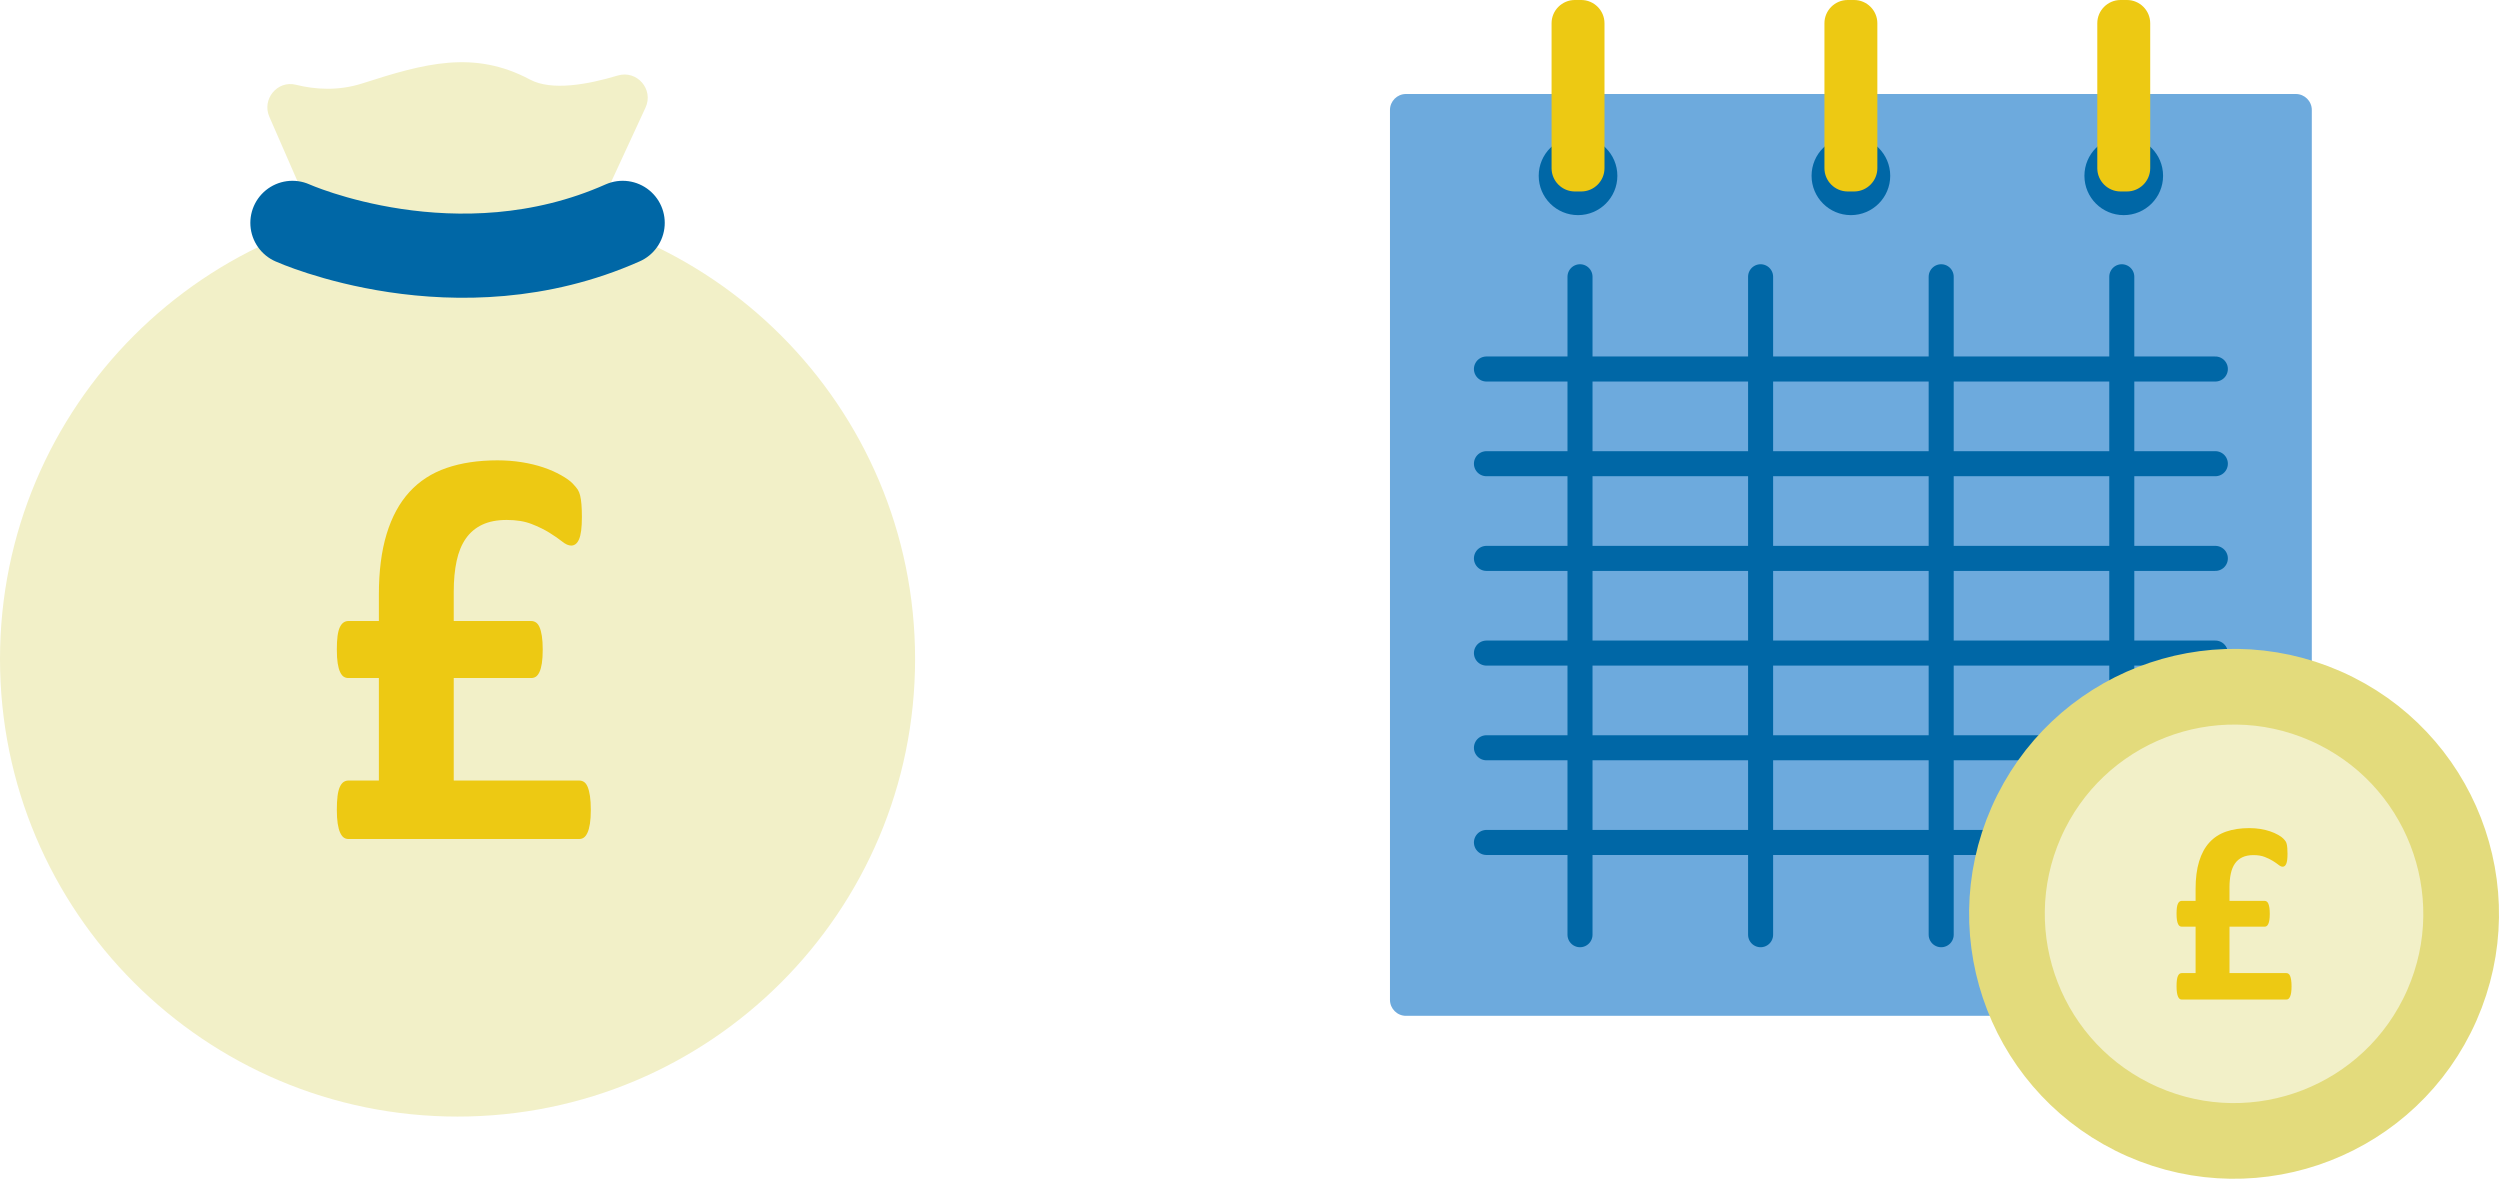
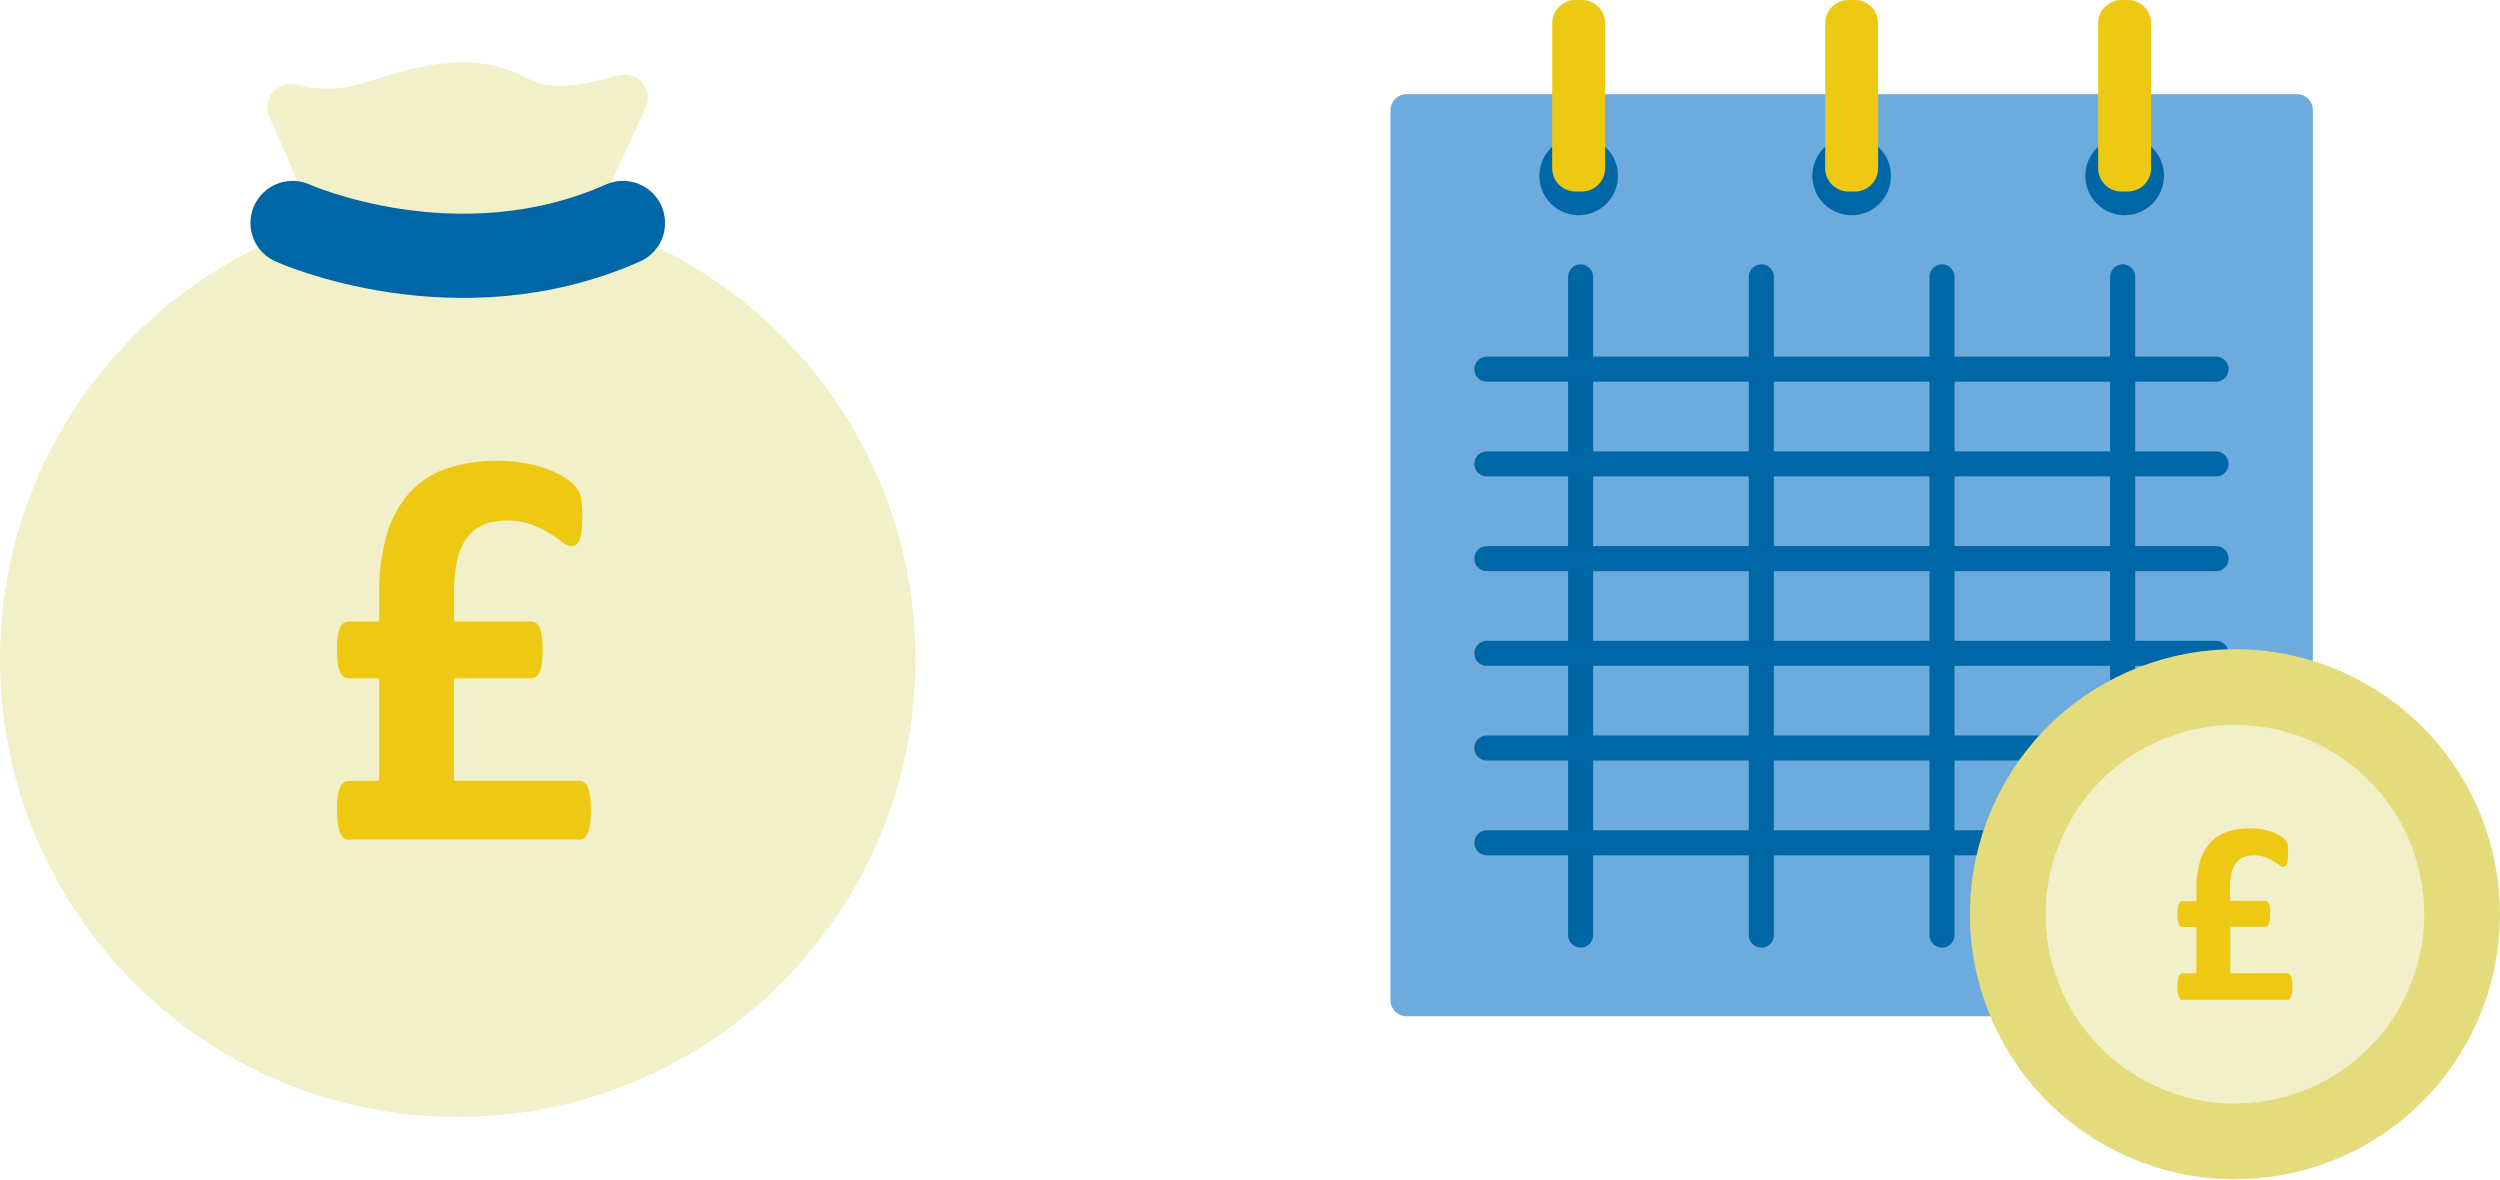
- <svg xmlns="http://www.w3.org/2000/svg" width="545px" height="257px" viewBox="0 0 545 257" version="1.1">
-   <defs />
-   <g id="Page-1" stroke="none" stroke-width="1" fill="none" fill-rule="evenodd">
+ <svg xmlns="http://www.w3.org/2000/svg" id="Layer_1" data-name="Layer 1" viewBox="0 0 544.78 256.98">
+   <g id="Page-1">
    <g id="money-cal">
-       <path d="M199.49,143.669 C199.49,198.756 154.833,243.414 99.746,243.414 C44.657,243.414 0.001,198.756 0.001,143.669 C0.001,88.581 44.657,43.924 99.746,43.924 C154.833,43.924 199.49,88.581 199.49,143.669" id="Fill-1" fill="#F2F0C8" />
-       <path d="M128.797,176.562 C128.797,177.733 128.735,178.728 128.609,179.543 C128.483,180.359 128.305,181.019 128.075,181.521 C127.845,182.024 127.583,182.379 127.29,182.587 C126.997,182.798 126.662,182.902 126.286,182.902 L75.941,182.902 C75.564,182.902 75.229,182.798 74.936,182.587 C74.644,182.379 74.381,182.024 74.152,181.521 C73.921,181.019 73.743,180.359 73.618,179.543 C73.492,178.728 73.43,177.733 73.43,176.562 C73.43,175.349 73.482,174.333 73.587,173.517 C73.691,172.702 73.859,172.041 74.088,171.54 C74.318,171.038 74.591,170.682 74.905,170.473 C75.219,170.263 75.564,170.159 75.941,170.159 L82.595,170.159 L82.595,147.811 L75.941,147.811 C75.564,147.811 75.229,147.717 74.936,147.528 C74.644,147.34 74.381,147.006 74.152,146.524 C73.921,146.043 73.743,145.405 73.618,144.609 C73.492,143.815 73.43,142.81 73.43,141.596 C73.43,140.425 73.482,139.442 73.587,138.646 C73.691,137.851 73.859,137.212 74.088,136.732 C74.318,136.25 74.591,135.906 74.905,135.695 C75.219,135.487 75.564,135.381 75.941,135.381 L82.595,135.381 L82.595,129.606 C82.595,124.5 83.16,120.095 84.29,116.392 C85.42,112.688 87.072,109.644 89.249,107.259 C91.424,104.874 94.124,103.125 97.347,102.017 C100.568,100.909 104.274,100.353 108.457,100.353 C110.299,100.353 112.068,100.49 113.763,100.762 C115.457,101.034 117.016,101.411 118.44,101.891 C119.861,102.373 121.149,102.938 122.3,103.586 C123.451,104.235 124.287,104.833 124.811,105.375 C125.334,105.92 125.71,106.371 125.942,106.724 C126.17,107.082 126.349,107.521 126.475,108.043 C126.6,108.567 126.694,109.205 126.757,109.958 C126.819,110.71 126.852,111.632 126.852,112.72 C126.852,113.892 126.798,114.875 126.694,115.67 C126.589,116.466 126.432,117.104 126.224,117.584 C126.013,118.067 125.763,118.412 125.47,118.621 C125.177,118.831 124.862,118.935 124.528,118.935 C123.942,118.935 123.282,118.642 122.551,118.055 C121.818,117.469 120.897,116.832 119.788,116.141 C118.68,115.451 117.372,114.813 115.866,114.226 C114.359,113.641 112.559,113.348 110.467,113.348 C108.373,113.348 106.595,113.693 105.131,114.383 C103.666,115.074 102.474,116.079 101.553,117.397 C100.632,118.715 99.961,120.347 99.544,122.293 C99.125,124.239 98.916,126.467 98.916,128.978 L98.916,135.381 L115.802,135.381 C116.179,135.381 116.525,135.487 116.839,135.695 C117.152,135.906 117.413,136.25 117.622,136.732 C117.832,137.212 118,137.851 118.125,138.646 C118.25,139.442 118.314,140.425 118.314,141.596 C118.314,142.81 118.25,143.815 118.125,144.609 C118,145.405 117.821,146.043 117.592,146.524 C117.361,147.006 117.1,147.34 116.807,147.528 C116.514,147.717 116.179,147.811 115.802,147.811 L98.916,147.811 L98.916,170.159 L126.286,170.159 C126.662,170.159 127.008,170.263 127.322,170.473 C127.635,170.682 127.897,171.038 128.107,171.54 C128.316,172.041 128.483,172.702 128.609,173.517 C128.735,174.333 128.797,175.349 128.797,176.562" id="Fill-3" fill="#EDC913" />
-       <path d="M72.121,56.154 L58.714,25.45 C57.045,21.63 60.458,17.468 64.503,18.476 C68.703,19.523 73.757,19.866 79.03,18.17 C92.513,13.834 103.283,10.813 115.559,17.355 C120.25,19.856 128.106,18.442 134.653,16.468 C138.847,15.204 142.565,19.476 140.726,23.452 L126.55,54.11 L72.121,56.154 Z" id="Fill-5" fill="#F2F0C8" />
-       <path d="M63.748,48.587 C63.748,48.587 99.517,64.687 135.741,48.587" id="Stroke-7" stroke="#0067A6" stroke-width="18.348" stroke-linecap="round" />
-       <path d="M500.49,221.451 L306.498,221.451 C304.582,221.451 303.014,219.884 303.014,217.967 L303.014,23.975 C303.014,22.058 304.582,20.491 306.498,20.491 L500.49,20.491 C502.406,20.491 503.974,22.058 503.974,23.975 L503.974,217.967 C503.974,219.884 502.406,221.451 500.49,221.451" id="Fill-9" fill="#6DAADD" />
-       <path d="M352.584,38.325 C352.584,43.06 348.746,46.898 344.011,46.898 C339.276,46.898 335.438,43.06 335.438,38.325 C335.438,33.591 339.276,29.752 344.011,29.752 C348.746,29.752 352.584,33.591 352.584,38.325" id="Fill-11" fill="#0067A6" />
-       <path d="M344.712,41.74 L343.31,41.74 C340.524,41.74 338.243,39.46 338.243,36.673 L338.243,5.067 C338.243,2.28 340.524,0 343.31,0 L344.712,0 C347.499,0 349.779,2.28 349.779,5.067 L349.779,36.673 C349.779,39.46 347.499,41.74 344.712,41.74" id="Fill-13" fill="#EDC913" />
-       <path d="M412.068,38.325 C412.068,43.06 408.23,46.898 403.495,46.898 C398.76,46.898 394.922,43.06 394.922,38.325 C394.922,33.591 398.76,29.752 403.495,29.752 C408.23,29.752 412.068,33.591 412.068,38.325" id="Fill-15" fill="#0067A6" />
-       <path d="M404.196,41.74 L402.794,41.74 C400.008,41.74 397.727,39.46 397.727,36.673 L397.727,5.067 C397.727,2.28 400.008,0 402.794,0 L404.196,0 C406.983,0 409.263,2.28 409.263,5.067 L409.263,36.673 C409.263,39.46 406.983,41.74 404.196,41.74" id="Fill-17" fill="#EDC913" />
-       <path d="M471.551,38.325 C471.551,43.06 467.713,46.898 462.978,46.898 C458.243,46.898 454.405,43.06 454.405,38.325 C454.405,33.591 458.243,29.752 462.978,29.752 C467.713,29.752 471.551,33.591 471.551,38.325" id="Fill-19" fill="#0067A6" />
-       <path d="M463.679,41.74 L462.277,41.74 C459.491,41.74 457.21,39.46 457.21,36.673 L457.21,5.067 C457.21,2.28 459.491,0 462.277,0 L463.679,0 C466.466,0 468.746,2.28 468.746,5.067 L468.746,36.673 C468.746,39.46 466.466,41.74 463.679,41.74" id="Fill-21" fill="#EDC913" />
-       <path d="M324.044,80.444 L482.945,80.444" id="Stroke-23" stroke="#0067A6" stroke-width="5.459" stroke-linecap="round" />
-       <path d="M324.044,101.087 L482.945,101.087" id="Stroke-25" stroke="#0067A6" stroke-width="5.459" stroke-linecap="round" />
-       <path d="M324.044,121.729 L482.945,121.729" id="Stroke-27" stroke="#0067A6" stroke-width="5.459" stroke-linecap="round" />
-       <path d="M324.044,142.372 L482.945,142.372" id="Stroke-29" stroke="#0067A6" stroke-width="5.459" stroke-linecap="round" />
-       <path d="M324.044,163.013 L482.945,163.013" id="Stroke-31" stroke="#0067A6" stroke-width="5.459" stroke-linecap="round" />
-       <path d="M324.044,183.656 L482.945,183.656" id="Stroke-33" stroke="#0067A6" stroke-width="5.459" stroke-linecap="round" />
-       <path d="M344.441,60.334 L344.441,203.768" id="Stroke-35" stroke="#0067A6" stroke-width="5.459" stroke-linecap="round" />
-       <path d="M383.81,60.334 L383.81,203.768" id="Stroke-37" stroke="#0067A6" stroke-width="5.459" stroke-linecap="round" />
-       <path d="M423.179,60.334 L423.179,203.768" id="Stroke-39" stroke="#0067A6" stroke-width="5.459" stroke-linecap="round" />
-       <path d="M462.549,60.334 L462.549,203.768" id="Stroke-41" stroke="#0067A6" stroke-width="5.459" stroke-linecap="round" />
-       <path d="M532.333,219.141 C521.329,244.163 492.123,255.53 467.099,244.526 C442.075,233.523 430.709,204.315 441.713,179.292 C452.717,154.268 481.923,142.903 506.947,153.906 C531.971,164.911 543.337,194.117 532.333,219.141" id="Fill-43" fill="#F2F0C8" />
-       <path d="M532.333,219.141 C521.329,244.163 492.123,255.53 467.099,244.526 C442.075,233.523 430.709,204.315 441.713,179.292 C452.717,154.268 481.923,142.903 506.947,153.906 C531.971,164.911 543.337,194.117 532.333,219.141 Z" id="Stroke-45" stroke="#E3DB7C" stroke-width="16.499" />
-       <path d="M499.558,215.033 C499.558,215.563 499.53,216.014 499.472,216.384 C499.415,216.753 499.335,217.052 499.231,217.279 C499.126,217.507 499.008,217.667 498.875,217.762 C498.743,217.857 498.591,217.904 498.421,217.904 L475.625,217.904 C475.455,217.904 475.303,217.857 475.171,217.762 C475.038,217.667 474.919,217.507 474.816,217.279 C474.711,217.052 474.631,216.753 474.574,216.384 C474.517,216.014 474.489,215.563 474.489,215.033 C474.489,214.484 474.512,214.024 474.56,213.655 C474.607,213.285 474.683,212.987 474.787,212.76 C474.891,212.532 475.014,212.371 475.157,212.276 C475.299,212.181 475.455,212.135 475.625,212.135 L478.639,212.135 L478.639,202.015 L475.625,202.015 C475.455,202.015 475.303,201.973 475.171,201.887 C475.038,201.803 474.919,201.651 474.816,201.433 C474.711,201.216 474.631,200.927 474.574,200.566 C474.517,200.207 474.489,199.752 474.489,199.202 C474.489,198.672 474.512,198.226 474.56,197.866 C474.607,197.507 474.683,197.217 474.787,196.999 C474.891,196.781 475.014,196.625 475.157,196.53 C475.299,196.435 475.455,196.388 475.625,196.388 L478.639,196.388 L478.639,193.773 C478.639,191.462 478.894,189.467 479.406,187.79 C479.917,186.113 480.665,184.735 481.652,183.655 C482.636,182.575 483.859,181.783 485.318,181.281 C486.777,180.78 488.454,180.528 490.348,180.528 C491.182,180.528 491.983,180.59 492.75,180.713 C493.518,180.837 494.223,181.007 494.868,181.224 C495.512,181.442 496.094,181.698 496.616,181.992 C497.137,182.286 497.516,182.556 497.753,182.803 C497.99,183.049 498.16,183.253 498.265,183.413 C498.369,183.574 498.45,183.773 498.506,184.011 C498.563,184.247 498.606,184.536 498.634,184.877 C498.662,185.218 498.677,185.635 498.677,186.128 C498.677,186.658 498.653,187.103 498.606,187.464 C498.558,187.823 498.487,188.112 498.393,188.33 C498.297,188.549 498.184,188.705 498.051,188.799 C497.918,188.894 497.776,188.941 497.625,188.941 C497.36,188.941 497.061,188.808 496.73,188.543 C496.398,188.278 495.981,187.989 495.479,187.677 C494.977,187.364 494.385,187.075 493.703,186.809 C493.02,186.545 492.205,186.412 491.258,186.412 C490.31,186.412 489.505,186.568 488.842,186.881 C488.179,187.193 487.639,187.648 487.222,188.245 C486.805,188.842 486.501,189.581 486.313,190.462 C486.123,191.343 486.029,192.351 486.029,193.489 L486.029,196.388 L493.674,196.388 C493.845,196.388 494.001,196.435 494.143,196.53 C494.286,196.625 494.404,196.781 494.498,196.999 C494.593,197.217 494.669,197.507 494.726,197.866 C494.783,198.226 494.811,198.672 494.811,199.202 C494.811,199.752 494.783,200.207 494.726,200.566 C494.669,200.927 494.588,201.216 494.484,201.433 C494.38,201.651 494.261,201.803 494.129,201.887 C493.996,201.973 493.845,202.015 493.674,202.015 L486.029,202.015 L486.029,212.135 L498.421,212.135 C498.591,212.135 498.747,212.181 498.89,212.276 C499.032,212.371 499.15,212.532 499.246,212.76 C499.339,212.987 499.415,213.285 499.472,213.655 C499.53,214.024 499.558,214.484 499.558,215.033" id="Fill-47" fill="#EDC913" />
+       <path id="Fill-1" d="M199.49,143.67A99.74,99.74,0,1,1,99.75,43.92a99.75,99.75,0,0,1,99.74,99.74" transform="translate(0 0)" style="fill: #f2f0c8" />
+       <path id="Fill-3" d="M128.8,176.56a20,20,0,0,1-.19,3,7.63,7.63,0,0,1-.53,2,2.6,2.6,0,0,1-.79,1.07,1.67,1.67,0,0,1-1,.32H75.94a1.67,1.67,0,0,1-1-.32,2.6,2.6,0,0,1-.78-1.07,7.56,7.56,0,0,1-.53-2,20,20,0,0,1-.19-3,24.53,24.53,0,0,1,.16-3,7,7,0,0,1,.5-2,2.48,2.48,0,0,1,.82-1.07,1.82,1.82,0,0,1,1-.31H82.6V147.81H75.94a1.81,1.81,0,0,1-1-.28,2.36,2.36,0,0,1-.78-1,7,7,0,0,1-.53-1.92,19.82,19.82,0,0,1-.19-3,23.13,23.13,0,0,1,.16-2.95,6.47,6.47,0,0,1,.5-1.91,2.51,2.51,0,0,1,.82-1,1.84,1.84,0,0,1,1-.31H82.6v-5.78a45.55,45.55,0,0,1,1.69-13.21,23.47,23.47,0,0,1,5-9.13,19.2,19.2,0,0,1,8.1-5.24,34.11,34.11,0,0,1,11.11-1.66,33.46,33.46,0,0,1,5.31.41,29.08,29.08,0,0,1,4.68,1.13,22.76,22.76,0,0,1,3.86,1.7,11.28,11.28,0,0,1,2.51,1.79,10.18,10.18,0,0,1,1.13,1.35,4.34,4.34,0,0,1,.53,1.32,13.11,13.11,0,0,1,.28,1.92q.09,1.13.09,2.76a23.27,23.27,0,0,1-.16,3,7.33,7.33,0,0,1-.47,1.91,2.43,2.43,0,0,1-.75,1,1.59,1.59,0,0,1-.94.31,3.31,3.31,0,0,1-2-.88,29.29,29.29,0,0,0-2.76-1.91,23.75,23.75,0,0,0-3.92-1.91,14.92,14.92,0,0,0-5.4-.88,12.45,12.45,0,0,0-5.34,1,9,9,0,0,0-3.58,3,13.34,13.34,0,0,0-2,4.9,32,32,0,0,0-.63,6.69v6.4H115.8a1.84,1.84,0,0,1,1,.31,2.31,2.31,0,0,1,.78,1,8,8,0,0,1,.5,1.91,19.44,19.44,0,0,1,.19,2.95,19.93,19.93,0,0,1-.19,3,7.09,7.09,0,0,1-.53,1.92,2.37,2.37,0,0,1-.79,1,1.81,1.81,0,0,1-1,.28H98.92v22.35h27.37a1.83,1.83,0,0,1,1,.31,2.31,2.31,0,0,1,.79,1.07,8.73,8.73,0,0,1,.5,2,20.49,20.49,0,0,1,.19,3" transform="translate(0 0)" style="fill: #edc913" />
+       <path id="Fill-5" d="M72.12,56.15,58.71,25.45a5.06,5.06,0,0,1,5.79-7A26.3,26.3,0,0,0,79,18.17c13.48-4.34,24.25-7.36,36.53-.82,4.69,2.5,12.55,1.09,19.09-.89a5.07,5.07,0,0,1,6.07,7L126.55,54.11Z" transform="translate(0 0)" style="fill: #f2f0c8" />
+       <path id="Stroke-7" d="M63.75,48.59s35.77,16.1,72,0" transform="translate(0 0)" style="fill: none;stroke: #0067a6;stroke-linecap: round;stroke-width: 18.348px" />
+       <path id="Fill-9" d="M500.49,221.45h-194A3.49,3.49,0,0,1,303,218V24a3.49,3.49,0,0,1,3.48-3.48h194A3.49,3.49,0,0,1,504,24V218a3.49,3.49,0,0,1-3.48,3.48" transform="translate(0 0)" style="fill: #6daadd" />
+       <path id="Fill-11" d="M352.58,38.33A8.57,8.57,0,1,1,344,29.75a8.57,8.57,0,0,1,8.57,8.57" transform="translate(0 0)" style="fill: #0067a6" />
+       <path id="Fill-13" d="M344.71,41.74h-1.4a5.08,5.08,0,0,1-5.07-5.07V5.07A5.08,5.08,0,0,1,343.31,0h1.4a5.08,5.08,0,0,1,5.07,5.07V36.67a5.08,5.08,0,0,1-5.07,5.07" transform="translate(0 0)" style="fill: #edc913" />
+       <path id="Fill-15" d="M412.07,38.33a8.57,8.57,0,1,1-8.57-8.57,8.57,8.57,0,0,1,8.57,8.57" transform="translate(0 0)" style="fill: #0067a6" />
+       <path id="Fill-17" d="M404.2,41.74h-1.4a5.08,5.08,0,0,1-5.07-5.07V5.07A5.08,5.08,0,0,1,402.79,0h1.4a5.08,5.08,0,0,1,5.07,5.07V36.67a5.08,5.08,0,0,1-5.07,5.07" transform="translate(0 0)" style="fill: #edc913" />
+       <path id="Fill-19" d="M471.55,38.33A8.57,8.57,0,1,1,463,29.75a8.57,8.57,0,0,1,8.57,8.57" transform="translate(0 0)" style="fill: #0067a6" />
+       <path id="Fill-21" d="M463.68,41.74h-1.4a5.08,5.08,0,0,1-5.07-5.07V5.07A5.08,5.08,0,0,1,462.28,0h1.4a5.08,5.08,0,0,1,5.07,5.07V36.67a5.08,5.08,0,0,1-5.07,5.07" transform="translate(0 0)" style="fill: #edc913" />
+       <path id="Stroke-23" d="M324,80.44h158.9" transform="translate(0 0)" style="fill: none;stroke: #0067a6;stroke-linecap: round;stroke-width: 5.459px" />
+       <path id="Stroke-25" d="M324,101.09h158.9" transform="translate(0 0)" style="fill: none;stroke: #0067a6;stroke-linecap: round;stroke-width: 5.459px" />
+       <path id="Stroke-27" d="M324,121.73h158.9" transform="translate(0 0)" style="fill: none;stroke: #0067a6;stroke-linecap: round;stroke-width: 5.459px" />
+       <path id="Stroke-29" d="M324,142.37h158.9" transform="translate(0 0)" style="fill: none;stroke: #0067a6;stroke-linecap: round;stroke-width: 5.459px" />
+       <path id="Stroke-31" d="M324,163h158.9" transform="translate(0 0)" style="fill: none;stroke: #0067a6;stroke-linecap: round;stroke-width: 5.459px" />
+       <path id="Stroke-33" d="M324,183.66h158.9" transform="translate(0 0)" style="fill: none;stroke: #0067a6;stroke-linecap: round;stroke-width: 5.459px" />
+       <path id="Stroke-35" d="M344.44,60.33V203.77" transform="translate(0 0)" style="fill: none;stroke: #0067a6;stroke-linecap: round;stroke-width: 5.459px" />
+       <path id="Stroke-37" d="M383.81,60.33V203.77" transform="translate(0 0)" style="fill: none;stroke: #0067a6;stroke-linecap: round;stroke-width: 5.459px" />
+       <path id="Stroke-39" d="M423.18,60.33V203.77" transform="translate(0 0)" style="fill: none;stroke: #0067a6;stroke-linecap: round;stroke-width: 5.459px" />
+       <path id="Stroke-41" d="M462.55,60.33V203.77" transform="translate(0 0)" style="fill: none;stroke: #0067a6;stroke-linecap: round;stroke-width: 5.459px" />
+       <path id="Fill-43" d="M532.33,219.14a49.5,49.5,0,1,1-25.39-65.23,49.5,49.5,0,0,1,25.39,65.23" transform="translate(0 0)" style="fill: #f2f0c8" />
+       <path id="Stroke-45" d="M532.33,219.14a49.5,49.5,0,1,1-25.39-65.23A49.5,49.5,0,0,1,532.33,219.14Z" transform="translate(0 0)" style="fill: none;stroke: #e3db7c;stroke-width: 16.499px" />
+       <path id="Fill-47" d="M499.56,215a8.92,8.92,0,0,1-.09,1.35,3.46,3.46,0,0,1-.24.9,1.19,1.19,0,0,1-.36.48.76.76,0,0,1-.45.14h-22.8a.76.76,0,0,1-.45-.14,1.17,1.17,0,0,1-.36-.48,3.42,3.42,0,0,1-.24-.9,9.07,9.07,0,0,1-.09-1.35,11,11,0,0,1,.07-1.38,3.13,3.13,0,0,1,.23-.9,1.12,1.12,0,0,1,.37-.48.82.82,0,0,1,.47-.14h3V202h-3a.81.81,0,0,1-.45-.13,1,1,0,0,1-.36-.45,3.16,3.16,0,0,1-.24-.87,9,9,0,0,1-.09-1.36,10.39,10.39,0,0,1,.07-1.34,2.93,2.93,0,0,1,.23-.87,1.12,1.12,0,0,1,.37-.47.82.82,0,0,1,.47-.14h3v-2.62a20.62,20.62,0,0,1,.77-6,10.6,10.6,0,0,1,2.25-4.13,8.69,8.69,0,0,1,3.67-2.37,15.46,15.46,0,0,1,5-.75,15.16,15.16,0,0,1,2.4.18,13.28,13.28,0,0,1,2.12.51,10.25,10.25,0,0,1,1.75.77,5.06,5.06,0,0,1,1.14.81,4.53,4.53,0,0,1,.51.61,1.9,1.9,0,0,1,.24.6,5.77,5.77,0,0,1,.13.87q0,.51,0,1.25a10.59,10.59,0,0,1-.07,1.34,3.36,3.36,0,0,1-.21.87,1.09,1.09,0,0,1-.34.47.72.72,0,0,1-.43.14,1.5,1.5,0,0,1-.9-.4,13.2,13.2,0,0,0-1.25-.87,10.73,10.73,0,0,0-1.78-.87,6.78,6.78,0,0,0-2.45-.4,5.63,5.63,0,0,0-2.42.47,4,4,0,0,0-1.62,1.36,6,6,0,0,0-.91,2.22,14.44,14.44,0,0,0-.28,3v2.9h7.64a.82.82,0,0,1,.47.14,1,1,0,0,1,.35.47,3.66,3.66,0,0,1,.23.87,8.76,8.76,0,0,1,.09,1.34,9,9,0,0,1-.09,1.36,3.2,3.2,0,0,1-.24.87,1.06,1.06,0,0,1-.35.45.82.82,0,0,1-.46.13H486v10.12h12.39a.83.83,0,0,1,.47.14,1.05,1.05,0,0,1,.36.48,4,4,0,0,1,.23.9,9.12,9.12,0,0,1,.09,1.38" transform="translate(0 0)" style="fill: #edc913" />
    </g>
  </g>
</svg>
